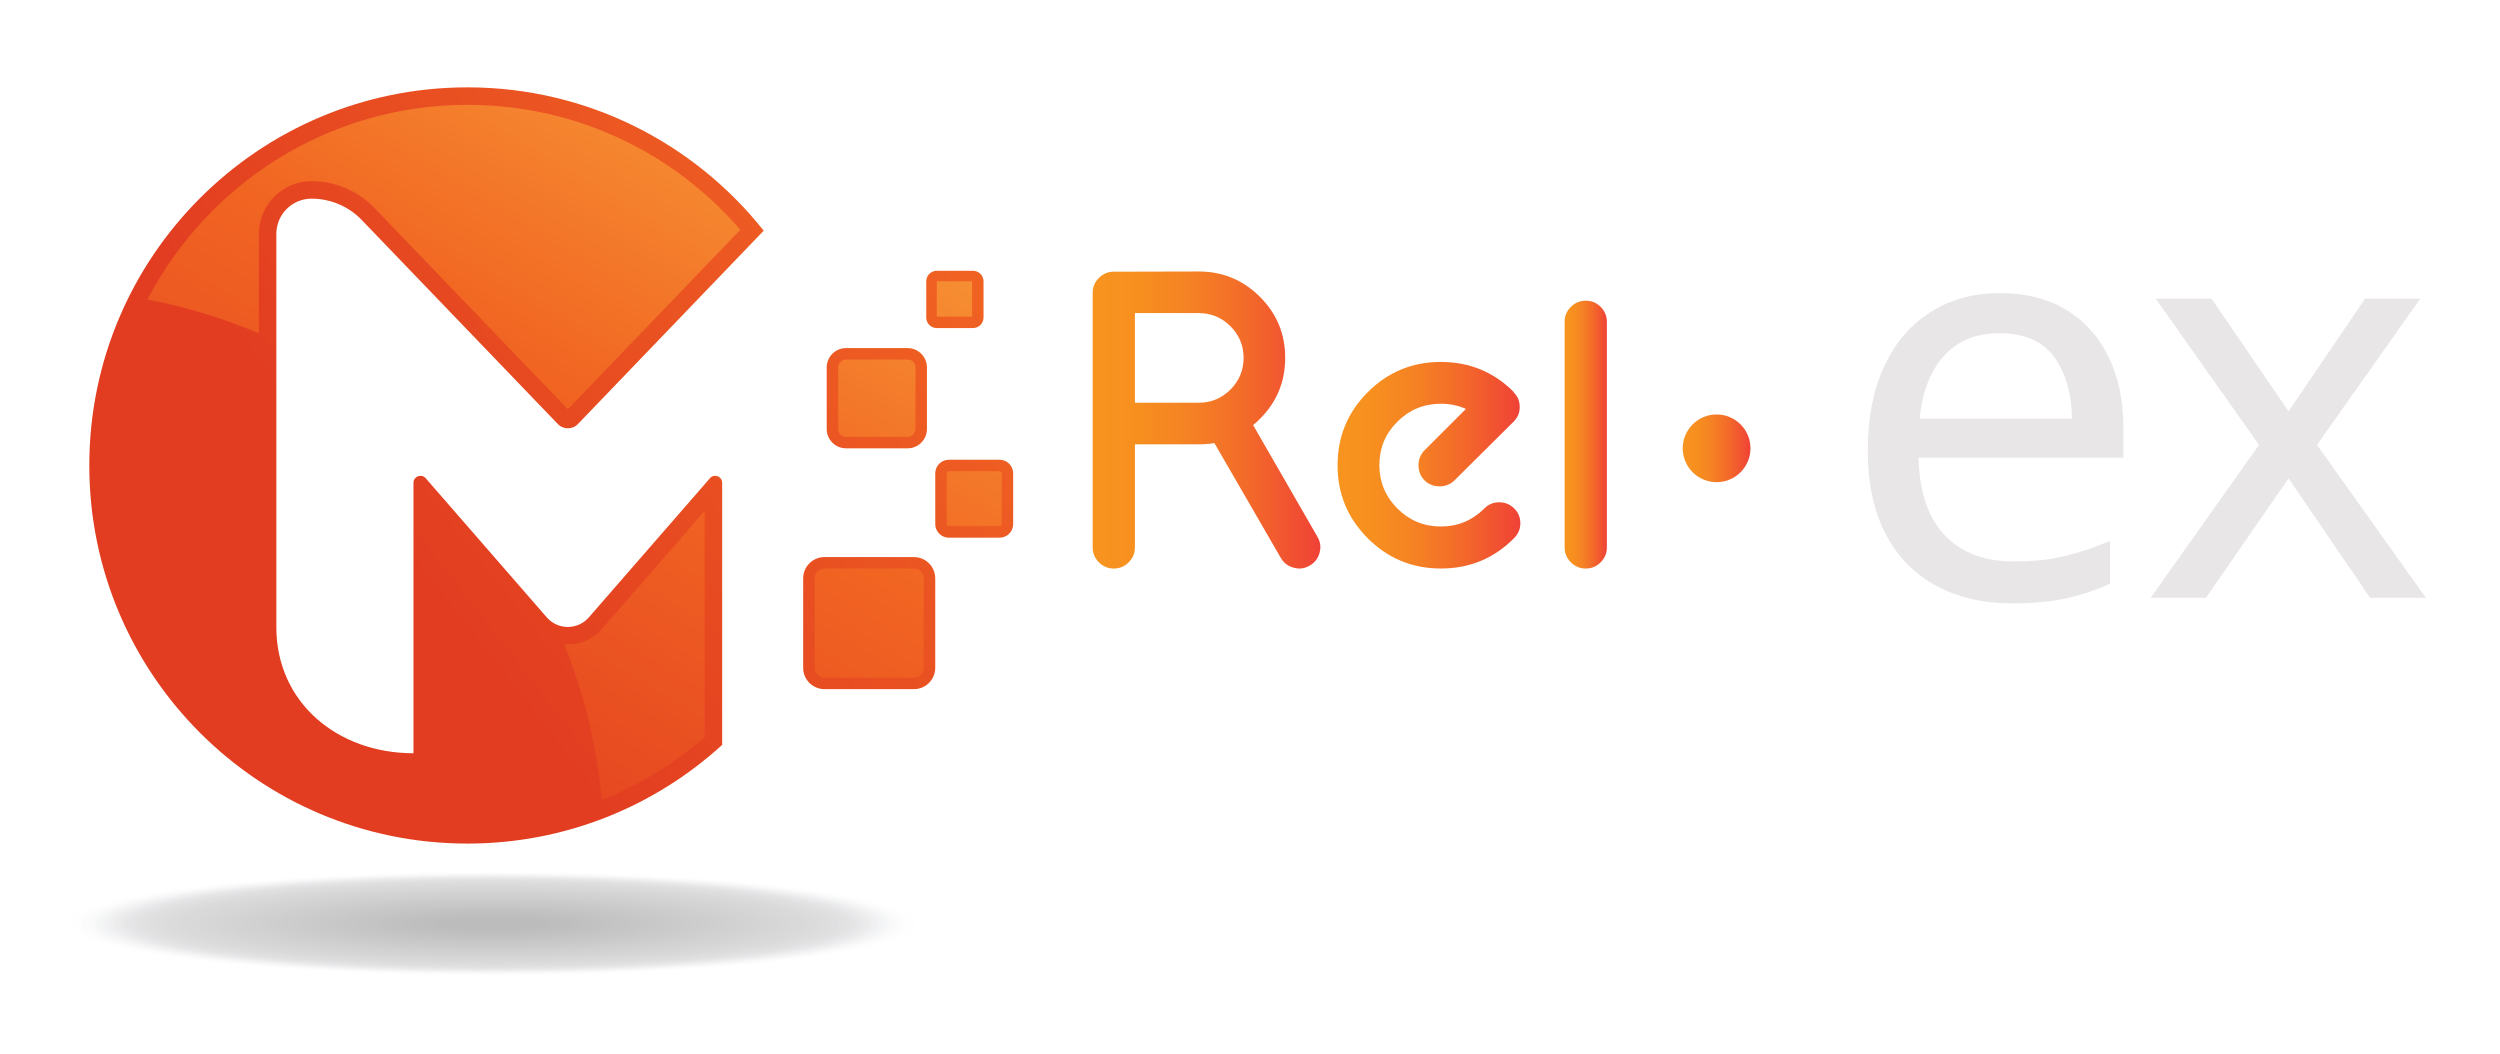
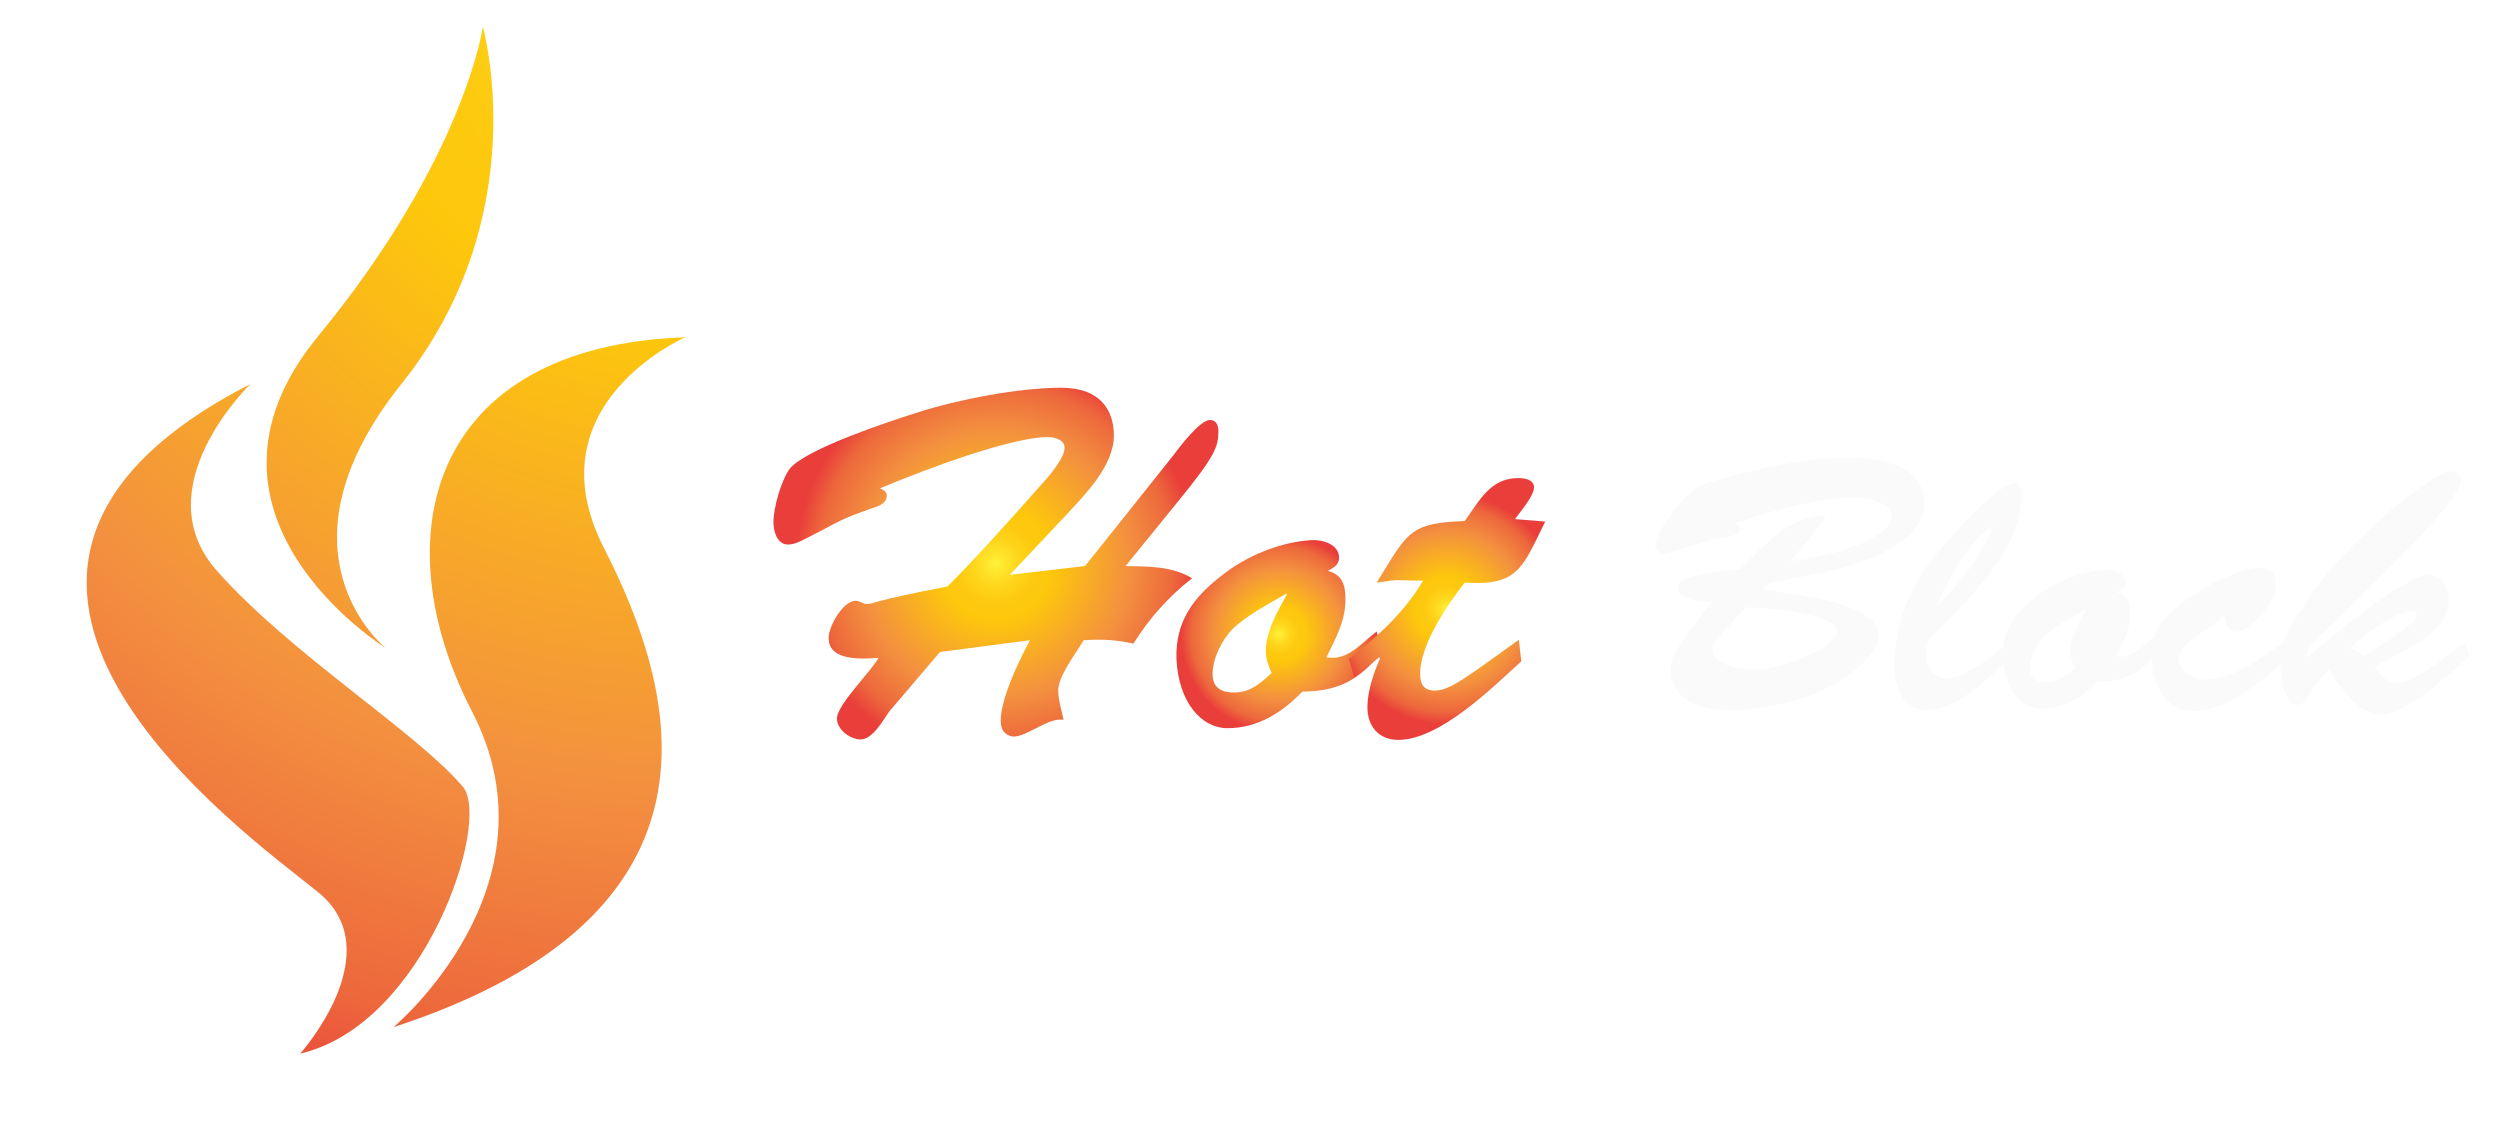
- <svg xmlns="http://www.w3.org/2000/svg" version="1.1" x="0px" y="0px" width="510px" height="215px" viewBox="0 0 510 215" enable-background="new 0 0 510 215" xml:space="preserve">
-   <g id="Layer_3">
- </g>
-   <g id="Layer_5">
-     <g>
-       <g>
-         <g opacity="0.3">
-           <ellipse opacity="0" fill="#A6A8AB" cx="100.454" cy="188.418" rx="86.915" ry="10.787" />
-           <ellipse opacity="0.01" fill="#A5A7AA" cx="100.454" cy="188.417" rx="86.169" ry="10.695" />
-           <ellipse opacity="0.02" fill="#A3A5A8" cx="100.454" cy="188.418" rx="85.424" ry="10.602" />
-           <ellipse opacity="0.03" fill="#A2A4A7" cx="100.454" cy="188.418" rx="84.678" ry="10.51" />
-           <ellipse opacity="0.04" fill="#A1A3A5" cx="100.454" cy="188.418" rx="83.934" ry="10.417" />
-           <ellipse opacity="0.05" fill="#A0A1A4" cx="100.454" cy="188.417" rx="83.188" ry="10.325" />
-           <ellipse opacity="0.059" fill="#9EA0A3" cx="100.454" cy="188.418" rx="82.443" ry="10.232" />
-           <ellipse opacity="0.069" fill="#9D9FA1" cx="100.454" cy="188.418" rx="81.698" ry="10.14" />
-           <ellipse opacity="0.079" fill="#9C9DA0" cx="100.454" cy="188.418" rx="80.952" ry="10.047" />
-           <ellipse opacity="0.089" fill="#9A9C9F" cx="100.454" cy="188.418" rx="80.207" ry="9.955" />
-           <ellipse opacity="0.099" fill="#999A9D" cx="100.454" cy="188.418" rx="79.462" ry="9.862" />
-           <ellipse opacity="0.109" fill="#98999C" cx="100.454" cy="188.418" rx="78.717" ry="9.77" />
-           <ellipse opacity="0.119" fill="#96989A" cx="100.454" cy="188.418" rx="77.971" ry="9.677" />
-           <ellipse opacity="0.129" fill="#959699" cx="100.454" cy="188.418" rx="77.226" ry="9.584" />
-           <ellipse opacity="0.139" fill="#949598" cx="100.454" cy="188.418" rx="76.48" ry="9.492" />
-           <ellipse opacity="0.148" fill="#939496" cx="100.454" cy="188.418" rx="75.735" ry="9.399" />
-           <ellipse opacity="0.158" fill="#919295" cx="100.454" cy="188.418" rx="74.99" ry="9.307" />
-           <ellipse opacity="0.168" fill="#909194" cx="100.454" cy="188.418" rx="74.245" ry="9.214" />
-           <ellipse opacity="0.178" fill="#8F9092" cx="100.454" cy="188.418" rx="73.499" ry="9.122" />
-           <ellipse opacity="0.188" fill="#8D8E91" cx="100.454" cy="188.418" rx="72.754" ry="9.03" />
-           <ellipse opacity="0.198" fill="#8C8D8F" cx="100.454" cy="188.418" rx="72.009" ry="8.937" />
-           <ellipse opacity="0.208" fill="#8B8C8E" cx="100.454" cy="188.418" rx="71.264" ry="8.845" />
-           <ellipse opacity="0.218" fill="#898A8D" cx="100.454" cy="188.418" rx="70.518" ry="8.752" />
-           <ellipse opacity="0.228" fill="#88898B" cx="100.454" cy="188.418" rx="69.773" ry="8.66" />
-           <ellipse opacity="0.238" fill="#87878A" cx="100.454" cy="188.418" rx="69.028" ry="8.567" />
-           <ellipse opacity="0.247" fill="#868689" cx="100.454" cy="188.418" rx="68.282" ry="8.475" />
-           <ellipse opacity="0.257" fill="#848587" cx="100.454" cy="188.418" rx="67.537" ry="8.382" />
-           <ellipse opacity="0.267" fill="#838386" cx="100.454" cy="188.418" rx="66.792" ry="8.29" />
-           <ellipse opacity="0.277" fill="#828284" cx="100.454" cy="188.418" rx="66.046" ry="8.197" />
-           <ellipse opacity="0.287" fill="#808183" cx="100.454" cy="188.418" rx="65.302" ry="8.104" />
-           <ellipse opacity="0.297" fill="#7F7F82" cx="100.454" cy="188.418" rx="64.556" ry="8.012" />
-           <ellipse opacity="0.307" fill="#7E7E80" cx="100.454" cy="188.418" rx="63.811" ry="7.919" />
-           <ellipse opacity="0.317" fill="#7C7D7F" cx="100.454" cy="188.418" rx="63.065" ry="7.827" />
-           <ellipse opacity="0.327" fill="#7B7B7E" cx="100.454" cy="188.418" rx="62.32" ry="7.734" />
-           <ellipse opacity="0.337" fill="#7A7A7C" cx="100.454" cy="188.418" rx="61.575" ry="7.642" />
-           <ellipse opacity="0.346" fill="#79797B" cx="100.454" cy="188.418" rx="60.83" ry="7.549" />
-           <ellipse opacity="0.356" fill="#777779" cx="100.454" cy="188.418" rx="60.084" ry="7.457" />
-           <ellipse opacity="0.366" fill="#767678" cx="100.454" cy="188.418" rx="59.339" ry="7.365" />
-           <ellipse opacity="0.376" fill="#757477" cx="100.454" cy="188.418" rx="58.594" ry="7.272" />
-           <ellipse opacity="0.386" fill="#737375" cx="100.454" cy="188.418" rx="57.848" ry="7.18" />
-           <ellipse opacity="0.396" fill="#727274" cx="100.454" cy="188.418" rx="57.103" ry="7.087" />
-           <ellipse opacity="0.406" fill="#717073" cx="100.454" cy="188.418" rx="56.358" ry="6.995" />
-           <ellipse opacity="0.416" fill="#706F71" cx="100.454" cy="188.418" rx="55.612" ry="6.902" />
-           <ellipse opacity="0.426" fill="#6E6E70" cx="100.454" cy="188.418" rx="54.867" ry="6.81" />
-           <ellipse opacity="0.436" fill="#6D6C6E" cx="100.454" cy="188.418" rx="54.122" ry="6.717" />
-           <ellipse opacity="0.446" fill="#6C6B6D" cx="100.454" cy="188.418" rx="53.376" ry="6.625" />
-           <ellipse opacity="0.455" fill="#6A6A6C" cx="100.454" cy="188.418" rx="52.632" ry="6.532" />
-           <ellipse opacity="0.465" fill="#69686A" cx="100.454" cy="188.418" rx="51.886" ry="6.439" />
-           <ellipse opacity="0.475" fill="#686769" cx="100.454" cy="188.418" rx="51.141" ry="6.347" />
-           <ellipse opacity="0.485" fill="#666668" cx="100.454" cy="188.418" rx="50.396" ry="6.254" />
-           <ellipse opacity="0.495" fill="#656466" cx="100.454" cy="188.418" rx="49.65" ry="6.162" />
-           <ellipse opacity="0.505" fill="#646365" cx="100.454" cy="188.418" rx="48.905" ry="6.069" />
-           <ellipse opacity="0.515" fill="#636163" cx="100.454" cy="188.418" rx="48.16" ry="5.977" />
-           <ellipse opacity="0.525" fill="#616062" cx="100.454" cy="188.418" rx="47.415" ry="5.885" />
-           <ellipse opacity="0.535" fill="#605F61" cx="100.454" cy="188.418" rx="46.669" ry="5.792" />
-           <ellipse opacity="0.545" fill="#5F5D5F" cx="100.454" cy="188.418" rx="45.924" ry="5.699" />
-           <ellipse opacity="0.554" fill="#5D5C5E" cx="100.454" cy="188.418" rx="45.178" ry="5.607" />
-           <ellipse opacity="0.564" fill="#5C5B5D" cx="100.454" cy="188.418" rx="44.433" ry="5.515" />
-           <ellipse opacity="0.574" fill="#5B595B" cx="100.454" cy="188.418" rx="43.688" ry="5.422" />
-           <ellipse opacity="0.584" fill="#59585A" cx="100.454" cy="188.418" rx="42.943" ry="5.329" />
-           <ellipse opacity="0.594" fill="#585758" cx="100.454" cy="188.418" rx="42.198" ry="5.237" />
-           <ellipse opacity="0.604" fill="#575557" cx="100.454" cy="188.418" rx="41.452" ry="5.145" />
-           <ellipse opacity="0.614" fill="#565456" cx="100.454" cy="188.418" rx="40.707" ry="5.052" />
-           <ellipse opacity="0.624" fill="#545354" cx="100.454" cy="188.418" rx="39.961" ry="4.959" />
-           <ellipse opacity="0.634" fill="#535153" cx="100.454" cy="188.418" rx="39.216" ry="4.867" />
-           <ellipse opacity="0.644" fill="#525052" cx="100.454" cy="188.418" rx="38.471" ry="4.774" />
-           <ellipse opacity="0.653" fill="#504E50" cx="100.454" cy="188.418" rx="37.726" ry="4.682" />
-           <ellipse opacity="0.663" fill="#4F4D4F" cx="100.454" cy="188.418" rx="36.98" ry="4.589" />
-           <ellipse opacity="0.673" fill="#4E4C4D" cx="100.454" cy="188.418" rx="36.235" ry="4.497" />
-           <ellipse opacity="0.683" fill="#4D4A4C" cx="100.454" cy="188.418" rx="35.49" ry="4.404" />
-           <ellipse opacity="0.693" fill="#4B494B" cx="100.454" cy="188.418" rx="34.745" ry="4.312" />
-           <ellipse opacity="0.703" fill="#4A4849" cx="100.454" cy="188.418" rx="34" ry="4.22" />
-           <ellipse opacity="0.713" fill="#494648" cx="100.454" cy="188.418" rx="33.254" ry="4.127" />
-           <ellipse opacity="0.723" fill="#474547" cx="100.454" cy="188.418" rx="32.508" ry="4.034" />
-           <ellipse opacity="0.733" fill="#464445" cx="100.454" cy="188.418" rx="31.763" ry="3.942" />
-           <ellipse opacity="0.743" fill="#454244" cx="100.454" cy="188.418" rx="31.018" ry="3.85" />
-           <ellipse opacity="0.752" fill="#434142" cx="100.454" cy="188.418" rx="30.273" ry="3.757" />
-           <ellipse opacity="0.762" fill="#424041" cx="100.454" cy="188.418" rx="29.527" ry="3.665" />
-           <ellipse opacity="0.772" fill="#413E40" cx="100.454" cy="188.418" rx="28.782" ry="3.572" />
-           <ellipse opacity="0.782" fill="#403D3E" cx="100.454" cy="188.418" rx="28.037" ry="3.479" />
-           <ellipse opacity="0.792" fill="#3E3B3D" cx="100.454" cy="188.418" rx="27.292" ry="3.387" />
-           <ellipse opacity="0.802" fill="#3D3A3C" cx="100.454" cy="188.418" rx="26.546" ry="3.294" />
-           <ellipse opacity="0.812" fill="#3C393A" cx="100.454" cy="188.418" rx="25.801" ry="3.202" />
-           <ellipse opacity="0.822" fill="#3A3739" cx="100.454" cy="188.418" rx="25.056" ry="3.109" />
-           <ellipse opacity="0.832" fill="#393637" cx="100.454" cy="188.418" rx="24.311" ry="3.017" />
-           <ellipse opacity="0.842" fill="#383536" cx="100.453" cy="188.418" rx="23.565" ry="2.924" />
-           <ellipse opacity="0.852" fill="#363335" cx="100.454" cy="188.418" rx="22.82" ry="2.832" />
-           <ellipse opacity="0.861" fill="#353233" cx="100.454" cy="188.418" rx="22.075" ry="2.739" />
-           <ellipse opacity="0.871" fill="#343132" cx="100.454" cy="188.418" rx="21.329" ry="2.647" />
-           <ellipse opacity="0.881" fill="#332F31" cx="100.454" cy="188.418" rx="20.584" ry="2.554" />
-           <ellipse opacity="0.891" fill="#312E2F" cx="100.453" cy="188.418" rx="19.839" ry="2.462" />
-           <ellipse opacity="0.901" fill="#302D2E" cx="100.454" cy="188.418" rx="19.094" ry="2.369" />
-           <ellipse opacity="0.911" fill="#2F2B2C" cx="100.454" cy="188.418" rx="18.348" ry="2.277" />
-           <ellipse opacity="0.921" fill="#2D2A2B" cx="100.454" cy="188.418" rx="17.603" ry="2.185" />
-           <ellipse opacity="0.931" fill="#2C282A" cx="100.454" cy="188.418" rx="16.857" ry="2.092" />
-           <ellipse opacity="0.941" fill="#2B2728" cx="100.454" cy="188.418" rx="16.113" ry="2" />
-           <ellipse opacity="0.951" fill="#292627" cx="100.454" cy="188.418" rx="15.367" ry="1.907" />
-           <ellipse opacity="0.96" fill="#282426" cx="100.453" cy="188.418" rx="14.622" ry="1.814" />
-           <ellipse opacity="0.97" fill="#272324" cx="100.454" cy="188.418" rx="13.876" ry="1.722" />
-           <ellipse opacity="0.98" fill="#262223" cx="100.454" cy="188.418" rx="13.131" ry="1.629" />
-           <ellipse opacity="0.99" fill="#242021" cx="100.454" cy="188.418" rx="12.386" ry="1.537" />
-           <ellipse fill="#231F20" cx="100.454" cy="188.418" rx="11.641" ry="1.444" />
-         </g>
-         <g>
-           <g>
-             <linearGradient id="SVGID_1_" gradientUnits="userSpaceOnUse" x1="303.412" y1="-67.172" x2="78.258" y2="108.273">
-               <stop offset="0" style="stop-color:#FAAF40" />
-               <stop offset="0.522" style="stop-color:#F16522" />
-               <stop offset="1" style="stop-color:#E23D21" />
-             </linearGradient>
-             <path fill="url(#SVGID_1_)" d="M63.557,40.526h0.002c3.777,0,7.399,1.503,10.067,4.177l40.115,41.739       c1.129,1.245,3.087,1.245,4.215,0l37.84-39.383c-14.13-17.807-35.944-29.241-60.442-29.241       c-42.602,0-77.137,34.535-77.137,77.137c0,42.601,34.535,77.136,77.137,77.136c20.021,0,38.257-7.629,51.968-20.136V98.49       c0-1.268-1.534-1.902-2.43-1.005l-24.766,28.458c-2.268,2.606-6.314,2.606-8.582,0L86.778,97.485       c-0.895-0.897-2.429-0.263-2.429,1.005v55.173c-15.449,0-27.974-10.291-27.974-25.74V47.708       C56.375,43.742,59.591,40.526,63.557,40.526z" />
-             <linearGradient id="SVGID_2_" gradientUnits="userSpaceOnUse" x1="349.97" y1="-7.42" x2="124.816" y2="168.025">
-               <stop offset="0" style="stop-color:#FAAF40" />
-               <stop offset="0.522" style="stop-color:#F16522" />
-               <stop offset="1" style="stop-color:#E23D21" />
-             </linearGradient>
-             <path fill="url(#SVGID_2_)" d="M186.44,113.642h-18.243c-2.402,0-4.351,1.948-4.351,4.35v18.243       c0,2.403,1.948,4.351,4.351,4.351h18.243c2.403,0,4.351-1.948,4.351-4.351v-18.243       C190.791,115.589,188.843,113.642,186.44,113.642z" />
-             <linearGradient id="SVGID_3_" gradientUnits="userSpaceOnUse" x1="328.522" y1="-35.377" x2="103.374" y2="140.064">
-               <stop offset="0" style="stop-color:#FAAF40" />
-               <stop offset="0.522" style="stop-color:#F16522" />
-               <stop offset="1" style="stop-color:#E23D21" />
-             </linearGradient>
-             <path fill="url(#SVGID_3_)" d="M172.595,91.457h12.557c2.179,0,3.944-1.766,3.944-3.944V74.955       c0-2.178-1.766-3.944-3.944-3.944h-12.557c-2.179,0-3.945,1.766-3.945,3.944v12.558       C168.65,89.69,170.417,91.457,172.595,91.457z" />
-             <linearGradient id="SVGID_4_" gradientUnits="userSpaceOnUse" x1="345.008" y1="-12.236" x2="119.853" y2="163.209">
-               <stop offset="0" style="stop-color:#FAAF40" />
-               <stop offset="0.522" style="stop-color:#F16522" />
-               <stop offset="1" style="stop-color:#E23D21" />
-             </linearGradient>
-             <path fill="url(#SVGID_4_)" d="M203.91,93.79h-10.341c-1.534,0-2.778,1.243-2.778,2.778v10.342       c0,1.534,1.244,2.778,2.778,2.778h10.341c1.535,0,2.778-1.244,2.778-2.778V96.567C206.688,95.033,205.445,93.79,203.91,93.79z" />
-             <linearGradient id="SVGID_5_" gradientUnits="userSpaceOnUse" x1="324.559" y1="-40.031" x2="99.404" y2="135.414">
-               <stop offset="0" style="stop-color:#FAAF40" />
-               <stop offset="0.522" style="stop-color:#F16522" />
-               <stop offset="1" style="stop-color:#E23D21" />
-             </linearGradient>
-             <path fill="url(#SVGID_5_)" d="M191.104,66.925h7.388c1.187,0,2.149-0.962,2.149-2.15v-7.387c0-1.188-0.963-2.15-2.149-2.15       h-7.388c-1.188,0-2.149,0.962-2.149,2.15v7.387C188.955,65.963,189.917,66.925,191.104,66.925z" />
-           </g>
-           <g>
-             <linearGradient id="SVGID_6_" gradientUnits="userSpaceOnUse" x1="208.851" y1="8.96" x2="103.584" y2="183.755">
-               <stop offset="0" style="stop-color:#FAAF40" />
-               <stop offset="0.522" style="stop-color:#F16522" />
-               <stop offset="1" style="stop-color:#E23D21" />
-             </linearGradient>
-             <path fill="url(#SVGID_6_)" d="M115.835,131.468c-0.261,0-0.512-0.061-0.77-0.083c4.049,10.027,6.701,20.716,7.703,31.829       c7.603-3.054,14.703-7.368,20.982-12.858v-46.122l-20.933,24.055C121.06,130.31,118.513,131.468,115.835,131.468z" />
-             <linearGradient id="SVGID_7_" gradientUnits="userSpaceOnUse" x1="141.872" y1="-31.377" x2="36.606" y2="143.418">
-               <stop offset="0" style="stop-color:#FAAF40" />
-               <stop offset="0.522" style="stop-color:#F16522" />
-               <stop offset="1" style="stop-color:#E23D21" />
-             </linearGradient>
-             <path fill="url(#SVGID_7_)" d="M95.354,21.389c-28.359,0-53.006,16.141-65.28,39.708c7.874,1.511,15.487,3.831,22.733,6.907       V47.709c0-5.929,4.822-10.755,10.753-10.755c4.688,0,9.279,1.905,12.64,5.277l39.648,41.251l35.168-36.603       C137,30.64,116.888,21.389,95.354,21.389z" />
-             <linearGradient id="SVGID_8_" gradientUnits="userSpaceOnUse" x1="237.929" y1="26.471" x2="132.661" y2="201.268">
-               <stop offset="0" style="stop-color:#FAAF40" />
-               <stop offset="0.522" style="stop-color:#F16522" />
-               <stop offset="1" style="stop-color:#E23D21" />
-             </linearGradient>
-             <path fill="url(#SVGID_8_)" d="M186.44,115.979h-18.243c-1.107,0-2.01,0.906-2.01,2.014v18.241c0,1.108,0.902,2.014,2.01,2.014       h18.243c1.108,0,2.011-0.906,2.011-2.014v-18.241C188.451,116.886,187.548,115.979,186.44,115.979z" />
-             <linearGradient id="SVGID_9_" gradientUnits="userSpaceOnUse" x1="218.52" y1="15.402" x2="113.254" y2="190.197">
-               <stop offset="0" style="stop-color:#FAAF40" />
-               <stop offset="0.522" style="stop-color:#F16522" />
-               <stop offset="1" style="stop-color:#E23D21" />
-             </linearGradient>
-             <path fill="url(#SVGID_9_)" d="M172.594,89.12h12.559c0.886,0,1.604-0.724,1.604-1.607V74.957c0-0.883-0.719-1.607-1.604-1.607       h-12.559c-0.885,0-1.604,0.724-1.604,1.607v12.557C170.99,88.396,171.709,89.12,172.594,89.12z" />
-             <linearGradient id="SVGID_10_" gradientUnits="userSpaceOnUse" x1="241.746" y1="30.326" x2="136.479" y2="205.121">
-               <stop offset="0" style="stop-color:#FAAF40" />
-               <stop offset="0.522" style="stop-color:#F16522" />
-               <stop offset="1" style="stop-color:#E23D21" />
-             </linearGradient>
-             <path fill="url(#SVGID_10_)" d="M203.911,96.125H193.57c-0.242,0-0.44,0.198-0.44,0.442v10.341c0,0.244,0.198,0.441,0.44,0.441       h10.341c0.241,0,0.438-0.198,0.438-0.441V96.567C204.348,96.323,204.152,96.125,203.911,96.125z" />
-             <linearGradient id="SVGID_11_" gradientUnits="userSpaceOnUse" x1="221.661" y1="16.23" x2="115.689" y2="192.196">
-               <stop offset="0" style="stop-color:#FAAF40" />
-               <stop offset="0.522" style="stop-color:#F16522" />
-               <stop offset="1" style="stop-color:#E23D21" />
-             </linearGradient>
-             <rect x="191.104" y="57.388" fill="url(#SVGID_11_)" width="7.204" height="7.2" />
-           </g>
-         </g>
-       </g>
-     </g>
-     <text transform="matrix(1 0 0 1 374.7646 121.9468)" fill="#E8E6E6" font-family="'Neon80s'" font-size="113.847">ex</text>
-     <g>
-       <linearGradient id="SVGID_12_" gradientUnits="userSpaceOnUse" x1="222.908" y1="85.682" x2="269.358" y2="85.682">
-         <stop offset="0" style="stop-color:#F7941E" />
-         <stop offset="0.199" style="stop-color:#F78F1F" />
-         <stop offset="0.434" style="stop-color:#F58124" />
-         <stop offset="0.687" style="stop-color:#F3692A" />
-         <stop offset="0.952" style="stop-color:#F04834" />
-         <stop offset="1" style="stop-color:#EF4136" />
-       </linearGradient>
-       <path fill="url(#SVGID_12_)" d="M247.738,90.39c-1.042,0.169-2.111,0.253-3.209,0.253h-13.006v21.029    c0,1.183-0.422,2.196-1.267,3.041c-0.845,0.844-1.858,1.267-3.041,1.267s-2.196-0.422-3.041-1.267    c-0.844-0.845-1.267-1.858-1.267-3.041V59.733c0-1.183,0.422-2.196,1.267-3.041c0.845-0.844,1.858-1.267,3.041-1.267l17.313-0.042    c4.87,0,9.029,1.718,12.479,5.152c3.448,3.435,5.172,7.587,5.172,12.457c0,4.871-1.717,9.023-5.152,12.457    c-0.479,0.479-0.943,0.901-1.393,1.267l13.133,22.803c0.394,0.676,0.591,1.366,0.591,2.069c0,0.395-0.057,0.789-0.168,1.183    c-0.311,1.154-0.986,2.026-2.027,2.618c-0.676,0.395-1.366,0.591-2.069,0.591c-0.395,0-0.789-0.056-1.183-0.169    c-1.155-0.31-2.027-0.971-2.618-1.985L247.738,90.39z M244.528,63.871h-13.006v18.285h13.006c2.534,0,4.694-0.894,6.482-2.682    c1.788-1.788,2.682-3.948,2.682-6.482c0-2.505-0.894-4.652-2.682-6.439C249.222,64.765,247.062,63.871,244.528,63.871z" />
-       <linearGradient id="SVGID_13_" gradientUnits="userSpaceOnUse" x1="272.863" y1="94.908" x2="310.149" y2="94.908">
-         <stop offset="0" style="stop-color:#F7941E" />
-         <stop offset="0.199" style="stop-color:#F78F1F" />
-         <stop offset="0.434" style="stop-color:#F58124" />
-         <stop offset="0.687" style="stop-color:#F3692A" />
-         <stop offset="0.952" style="stop-color:#F04834" />
-         <stop offset="1" style="stop-color:#EF4136" />
-       </linearGradient>
-       <path fill="url(#SVGID_13_)" d="M299.043,83.422c-1.548-0.704-3.251-1.056-5.109-1.056c-3.462,0-6.418,1.218-8.867,3.652    c-2.45,2.436-3.674,5.384-3.674,8.847c0,3.462,1.224,6.418,3.674,8.867c2.449,2.449,5.405,3.674,8.867,3.674    c3.435,0,6.376-1.21,8.826-3.632c0.028-0.028,0.057-0.056,0.084-0.084c0.817-0.816,1.816-1.225,2.999-1.225    c1.182,0,2.195,0.416,3.04,1.246c0.845,0.831,1.267,1.837,1.267,3.02c0,1.182-0.422,2.196-1.267,3.04    c-0.028,0.029-0.057,0.057-0.084,0.084c-4.083,4.082-9.037,6.123-14.865,6.123c-5.827,0-10.796-2.055-14.906-6.165    c-4.11-4.11-6.165-9.079-6.165-14.907c0-5.827,2.055-10.795,6.165-14.906c4.109-4.11,9.079-6.165,14.906-6.165    c5.828,0,10.782,2.041,14.865,6.123l-0.043,0.042c0,0.028,0.015,0.042,0.043,0.042c0.816,0.816,1.224,1.815,1.224,2.998    c0,1.155-0.407,2.14-1.224,2.956l-12.078,11.993c-0.844,0.817-1.858,1.225-3.041,1.225c-1.21,0-2.237-0.408-3.083-1.225    c-0.817-0.845-1.224-1.872-1.224-3.083c0-1.182,0.407-2.195,1.224-3.04L299.043,83.422z" />
-       <linearGradient id="SVGID_14_" gradientUnits="userSpaceOnUse" x1="319.187" y1="88.658" x2="327.801" y2="88.658">
-         <stop offset="0" style="stop-color:#F7941E" />
-         <stop offset="0.199" style="stop-color:#F78F1F" />
-         <stop offset="0.434" style="stop-color:#F58124" />
-         <stop offset="0.687" style="stop-color:#F3692A" />
-         <stop offset="0.952" style="stop-color:#F04834" />
-         <stop offset="1" style="stop-color:#EF4136" />
-       </linearGradient>
-       <path fill="url(#SVGID_14_)" d="M326.533,62.604c0.845,0.845,1.268,1.858,1.268,3.04v46.028c0,1.183-0.423,2.196-1.268,3.041    c-0.844,0.844-1.857,1.267-3.04,1.267s-2.195-0.422-3.04-1.267c-0.845-0.845-1.267-1.858-1.267-3.041V65.645    c0-1.182,0.422-2.195,1.267-3.04s1.857-1.267,3.04-1.267S325.689,61.76,326.533,62.604z" />
-     </g>
-     <linearGradient id="SVGID_15_" gradientUnits="userSpaceOnUse" x1="343.278" y1="91.456" x2="357.093" y2="91.456">
-       <stop offset="0" style="stop-color:#F7941E" />
-       <stop offset="0.199" style="stop-color:#F78F1F" />
-       <stop offset="0.434" style="stop-color:#F58124" />
-       <stop offset="0.687" style="stop-color:#F3692A" />
-       <stop offset="0.952" style="stop-color:#F04834" />
-       <stop offset="1" style="stop-color:#EF4136" />
-     </linearGradient>
-     <circle fill="url(#SVGID_15_)" cx="350.186" cy="91.456" r="6.907" />
+ <svg xmlns="http://www.w3.org/2000/svg" version="1.1" id="Layer_1" x="0px" y="0px" width="386.486px" height="174.325px" viewBox="0 0 386.486 174.325" enable-background="new 0 0 386.486 174.325" xml:space="preserve">
+   <g>
+     <radialGradient id="SVGID_1_" cx="104.78" cy="-1.284" r="183.593" gradientUnits="userSpaceOnUse">
+       <stop offset="0" style="stop-color:#FFF33B" />
+       <stop offset="0.04" style="stop-color:#FEE72E" />
+       <stop offset="0.117" style="stop-color:#FED51B" />
+       <stop offset="0.196" style="stop-color:#FDCA10" />
+       <stop offset="0.281" style="stop-color:#FDC70C" />
+       <stop offset="0.668" style="stop-color:#F3903F" />
+       <stop offset="0.888" style="stop-color:#ED683C" />
+       <stop offset="1" style="stop-color:#E93E3A" />
+     </radialGradient>
+     <path fill="url(#SVGID_1_)" d="M46.41,162.882c0,0,14.118-15.755,2.762-24.962c-11.356-9.208-67.827-49.105-10.435-78.569   c0,0-16.619,15.959-5.24,28.85c11.378,12.89,31.019,25.066,38.08,33.453C75.964,126.867,65.745,158.381,46.41,162.882z" />
+     <radialGradient id="SVGID_2_" cx="105.381" cy="-1.284" r="183.637" gradientUnits="userSpaceOnUse">
+       <stop offset="0" style="stop-color:#FFF33B" />
+       <stop offset="0.04" style="stop-color:#FEE72E" />
+       <stop offset="0.117" style="stop-color:#FED51B" />
+       <stop offset="0.196" style="stop-color:#FDCA10" />
+       <stop offset="0.281" style="stop-color:#FDC70C" />
+       <stop offset="0.668" style="stop-color:#F3903F" />
+       <stop offset="0.888" style="stop-color:#ED683C" />
+       <stop offset="1" style="stop-color:#E93E3A" />
+     </radialGradient>
+     <path fill="url(#SVGID_2_)" d="M59.606,100.17c0,0-33.146-20.563-10.435-48.185C71.883,24.363,74.645,4.107,74.645,4.107   s8.287,29.156-12.583,55.244S59.606,100.17,59.606,100.17z" />
+     <radialGradient id="SVGID_3_" cx="105.381" cy="-1.187" r="183.526" gradientUnits="userSpaceOnUse">
+       <stop offset="0" style="stop-color:#FFF33B" />
+       <stop offset="0.04" style="stop-color:#FEE72E" />
+       <stop offset="0.117" style="stop-color:#FED51B" />
+       <stop offset="0.196" style="stop-color:#FDCA10" />
+       <stop offset="0.281" style="stop-color:#FDC70C" />
+       <stop offset="0.668" style="stop-color:#F3903F" />
+       <stop offset="0.888" style="stop-color:#ED683C" />
+       <stop offset="1" style="stop-color:#E93E3A" />
+     </radialGradient>
+     <path fill="url(#SVGID_3_)" d="M60.834,158.79c0,0,26.121-21.791,12.139-48.798C58.993,82.983,66.358,53.52,105.95,52.139   c0,0-23.939,10.385-12.583,32.584C104.722,106.922,114.543,141.296,60.834,158.79z" />
+   </g>
+   <g>
+     <radialGradient id="SVGID_4_" cx="153.966" cy="87.124" r="31.002" gradientUnits="userSpaceOnUse">
+       <stop offset="0" style="stop-color:#FFF33B" />
+       <stop offset="0.04" style="stop-color:#FEE72E" />
+       <stop offset="0.117" style="stop-color:#FED51B" />
+       <stop offset="0.196" style="stop-color:#FDCA10" />
+       <stop offset="0.281" style="stop-color:#FDC70C" />
+       <stop offset="0.668" style="stop-color:#F3903F" />
+       <stop offset="0.888" style="stop-color:#ED683C" />
+       <stop offset="1" style="stop-color:#E93E3A" />
+     </radialGradient>
+     <path fill="url(#SVGID_4_)" d="M145.319,100.793l-7.854,9.213c-0.906,1.283-2.567,4.304-4.38,4.304c-1.661,0-3.7-1.51-3.7-3.247   c0-2.114,5.361-7.325,6.419-9.364c-5.286,0.453-7.703-0.528-7.703-3.096c0-1.737,2.19-5.739,4.229-5.739   c0.528,0,1.133,0.528,1.736,0.528c0.831,0,0.906-0.528,12.385-2.718c2.87-2.795,8.307-8.685,14.952-16.236   c0.982-1.058,3.172-3.7,3.172-5.211c0-1.359-1.736-1.661-2.643-1.661c-4.003,0-13.518,2.794-25.902,7.93   c0.528,0.227,1.057,0.453,1.057,1.133c0,1.057-0.981,1.51-1.888,1.812c-5.663,1.964-5.135,2.039-10.346,4.683   c-0.906,0.453-1.963,1.057-3.021,1.057c-1.736,0-2.266-2.114-2.266-3.474c0-2.189,1.209-6.494,2.567-8.307   c2.719-3.096,15.33-7.249,19.635-8.608c6.268-2.039,15.782-3.852,22.277-3.852c6.268,0,8.155,3.7,8.155,7.4   c0,4.683-4.53,9.213-7.552,12.46l-8.533,9.063l11.63-1.359l13.668-17.143c0.906-1.208,4.078-5.437,5.664-5.437   c0.981,0,1.283,0.906,1.283,1.736c0,2.417-0.528,3.852-6.191,10.799l-8.156,10.044c3.474,0.075,7.174,0,10.271,1.888   c-3.55,2.794-6.646,6.192-9.063,10.119c-2.266-0.528-4.606-0.755-7.702-0.528c-1.133,1.963-3.927,5.513-3.927,7.777   c0,1.359,0.528,3.097,0.83,4.531c-2.416-0.528-6.268,3.172-8.231,2.492c-1.283-0.453-1.736-1.511-1.359-3.775   c0.378-2.266,1.586-5.739,4.381-11.025L145.319,100.793z" />
+     <radialGradient id="SVGID_5_" cx="197.724" cy="98.034" r="15.215" gradientUnits="userSpaceOnUse">
+       <stop offset="0" style="stop-color:#FFF33B" />
+       <stop offset="0.04" style="stop-color:#FEE72E" />
+       <stop offset="0.117" style="stop-color:#FED51B" />
+       <stop offset="0.196" style="stop-color:#FDCA10" />
+       <stop offset="0.281" style="stop-color:#FDC70C" />
+       <stop offset="0.668" style="stop-color:#F3903F" />
+       <stop offset="0.888" style="stop-color:#ED683C" />
+       <stop offset="1" style="stop-color:#E93E3A" />
+     </radialGradient>
+     <path fill="url(#SVGID_5_)" d="M213.585,100.793c-3.398,4.304-6.721,6.116-12.233,6.116c-3.172,3.247-6.872,5.664-11.63,5.664   c-3.927,0-7.552-3.927-7.854-10.799c-0.151-5.664,2.644-9.439,6.872-12.687c4.078-3.323,9.515-5.362,14.121-5.589   c1.662-0.075,4.153,0.68,4.153,2.719c0,1.133-0.906,1.586-1.736,2.039c2.266,0.604,2.719,2.19,2.719,4.455   c0,3.323-1.511,5.966-2.945,8.911c3.322,0.604,5.437-2.266,7.778-4.002L213.585,100.793z M190.553,97.244   c-1.661,1.661-3.097,4.606-3.097,6.947c0,2.19,1.436,2.87,3.323,2.87c2.492,0,4.078-1.435,5.814-3.021   c-0.528-1.209-0.906-2.19-0.906-3.474c0-3.928,3.55-8.685,3.247-8.836C196.367,93.242,192.818,95.054,190.553,97.244z" />
+     <radialGradient id="SVGID_6_" cx="223.704" cy="94.148" r="17.888" gradientUnits="userSpaceOnUse">
+       <stop offset="0" style="stop-color:#FFF33B" />
+       <stop offset="0.04" style="stop-color:#FEE72E" />
+       <stop offset="0.117" style="stop-color:#FED51B" />
+       <stop offset="0.196" style="stop-color:#FDCA10" />
+       <stop offset="0.281" style="stop-color:#FDC70C" />
+       <stop offset="0.668" style="stop-color:#F3903F" />
+       <stop offset="0.888" style="stop-color:#ED683C" />
+       <stop offset="1" style="stop-color:#E93E3A" />
+     </radialGradient>
+     <path fill="url(#SVGID_6_)" d="M238.883,80.63c-3.55,7.174-4.153,9.968-12.46,9.439c-2.567,3.322-6.872,9.515-6.872,14.046   c0,1.661,0.528,2.643,2.266,2.643c2.416,0,5.135-2.265,12.988-7.854l0.378,3.323c-4.456,4.077-12.611,12.158-19.03,12.158   c-2.945,0-4.758-2.039-4.758-5.06c0-2.492,0.982-5.362,1.964-7.552l-0.151-0.151l-3.851,3.097l-0.831-2.87   c4.531-3.474,8.685-7.325,11.479-12.082c-4.606,0-3.172-0.303-7.174,0.302l0.83-1.359c4.078-6.646,4.683-7.854,12.763-8.155   c2.266-3.097,3.927-6.646,8.307-6.646c0.981,0,2.416,0.227,2.416,1.435c0,1.359-2.189,3.852-2.944,4.908L238.883,80.63z" />
+   </g>
+   <g>
+     <path fill="#FAFAFA" d="M290.43,98.299c0,3.174-7.005,10.693-22.323,11.529c-4.1,0.223-9.795-1.114-9.795-6.182   c0-1.782-0.284-2.061,6.321-10.582c-1.595-0.111-5.239-0.278-5.239-2.172c0-2.395,7.973-2.506,9.681-3.007   c3.702-3.509,7.46-8.187,13.155-8.187c-0.399,0.947-0.798,1.671-5.524,7.073c12.87-1.727,15.888-5.514,15.774-7.018   c-0.058-1.225-1.651-3.175-8.257-2.729c-1.311,0.111-7.347,0.835-16.002,3.898c0.342,0.167,0.797,0.39,0.797,0.835   c0,0.835-1.31,1.17-2.05,1.281c-3.531,0.557-4.612,1.058-7.916,2.116c-0.512,0.167-1.139,0.39-1.765,0.39   c-0.969,0-1.424-0.557-1.424-1.503c0-0.39,0.854-2.395,2.619-4.678c1.196-1.56,2.848-3.676,4.783-4.4   c5.524-2.061,16.173-4.233,22.096-4.233c9.795,0,12.129,3.787,12.129,6.794c0,9.023-17.254,11.306-23.917,12.587l-1.139,1.002   C276.478,91.838,290.43,92.952,290.43,98.299z M266.74,97.296c-0.74,0.779-1.993,2.005-1.993,3.174c0,2.395,4.498,3.063,6.32,3.063   c5.068-0.056,12.927-3.676,12.927-5.904c0-2.896-11.73-3.731-14.065-3.731L266.74,97.296z" />
+     <path fill="#FAFAFA" d="M311.325,100.972c-3.132,3.174-8.484,8.8-13.382,8.8c-4.157,0-5.068-3.955-5.068-7.24   c0-5.848,2.563-12.142,6.264-16.597c5.012-6.071,10.422-11.25,12.244-11.25c0.968,0,1.195,1.337,1.139,2.061   c-0.398,5.291-1.879,10.192-14.236,21.888c-0.513,0.947-0.684,2.506-0.398,3.843c0.512,1.281,1.31,2.395,2.847,2.395   c3.132,0,7.517-3.564,9.795-5.569L311.325,100.972z M299.538,93.509c4.043-3.676,7.573-9.022,8.599-12.197   c-2.79,1.336-6.036,6.349-8.713,12.085L299.538,93.509z" />
+     <path fill="#FAFAFA" d="M333.533,100.861c-2.563,3.174-5.068,4.511-9.226,4.511c-2.392,2.395-5.183,4.177-8.77,4.177   c-2.962,0-5.694-2.896-5.923-7.964c-0.113-4.177,1.993-6.961,5.183-9.356c3.075-2.451,7.175-3.954,10.648-4.122   c1.253-0.056,3.132,0.501,3.132,2.005c0,0.835-0.683,1.169-1.31,1.503c1.708,0.446,2.05,1.615,2.05,3.286   c0,2.451-1.139,4.4-2.221,6.572c2.506,0.446,4.101-1.671,5.865-2.952L333.533,100.861z M316.164,98.243   c-1.253,1.225-2.335,3.397-2.335,5.124c0,1.615,1.082,2.117,2.506,2.117c1.879,0,3.075-1.058,4.385-2.228   c-0.398-0.891-0.684-1.615-0.684-2.562c0-2.896,2.677-6.405,2.449-6.516C320.549,95.291,317.873,96.628,316.164,98.243z" />
+     <path fill="#FAFAFA" d="M339.112,98.744c-1.253,0.891-2.277,1.727-2.277,3.286c0,1.281,1.366,3.007,4.328,3.007   c4.327,0,9.282-3.898,12.585-6.405l0.683,2.172c-3.474,3.62-9.852,9.134-15.261,9.134c-4.385,0-6.492-4.01-6.492-8.131   c0-4.679,1.708-6.405,5.41-9.134c2.563-1.894,8.029-4.901,11.218-4.901c1.766,0,2.563,0.891,2.563,2.562   c0,3.063-4.498,7.352-6.036,7.352c-1.31,0-1.879-1.393-1.936-2.451L339.112,98.744z" />
+     <path fill="#FAFAFA" d="M356.707,100.248l-0.114,1.504c3.075-2.729,15.147-12.921,19.021-12.921c1.936,0,2.961,2.395,2.961,4.01   c0,5.179-7.688,8.02-11.503,10.248c1.082,1.448,1.708,2.339,3.701,2.451c1.082,0.056,3.303-0.724,10.364-6.238l0.569,2.283   c-2.848,2.451-9.681,8.855-13.496,8.855c-3.759,0-6.378-4.232-8.144-6.906c-1.253,1.114-2.164,2.395-3.018,3.787   c-0.456,0.835-0.969,1.671-2.051,1.671c-1.993,0-2.505-5.402-2.505-6.739c0-3.564,2.277-6.46,4.214-9.412   c6.15-9.468,19.816-20.162,22.322-19.995c0.798,0.056,1.424,0.668,1.424,1.448C380.453,78.137,360.123,96.572,356.707,100.248z    M370.829,97.853c0.854-0.612,2.733-1.782,2.733-2.952c0-0.334-0.455-0.446-0.74-0.446c-2.106,0-8.086,3.899-9.51,5.792   c0.797,0.278,1.537,0.668,2.164,1.225L370.829,97.853z" />
  </g>
</svg>
